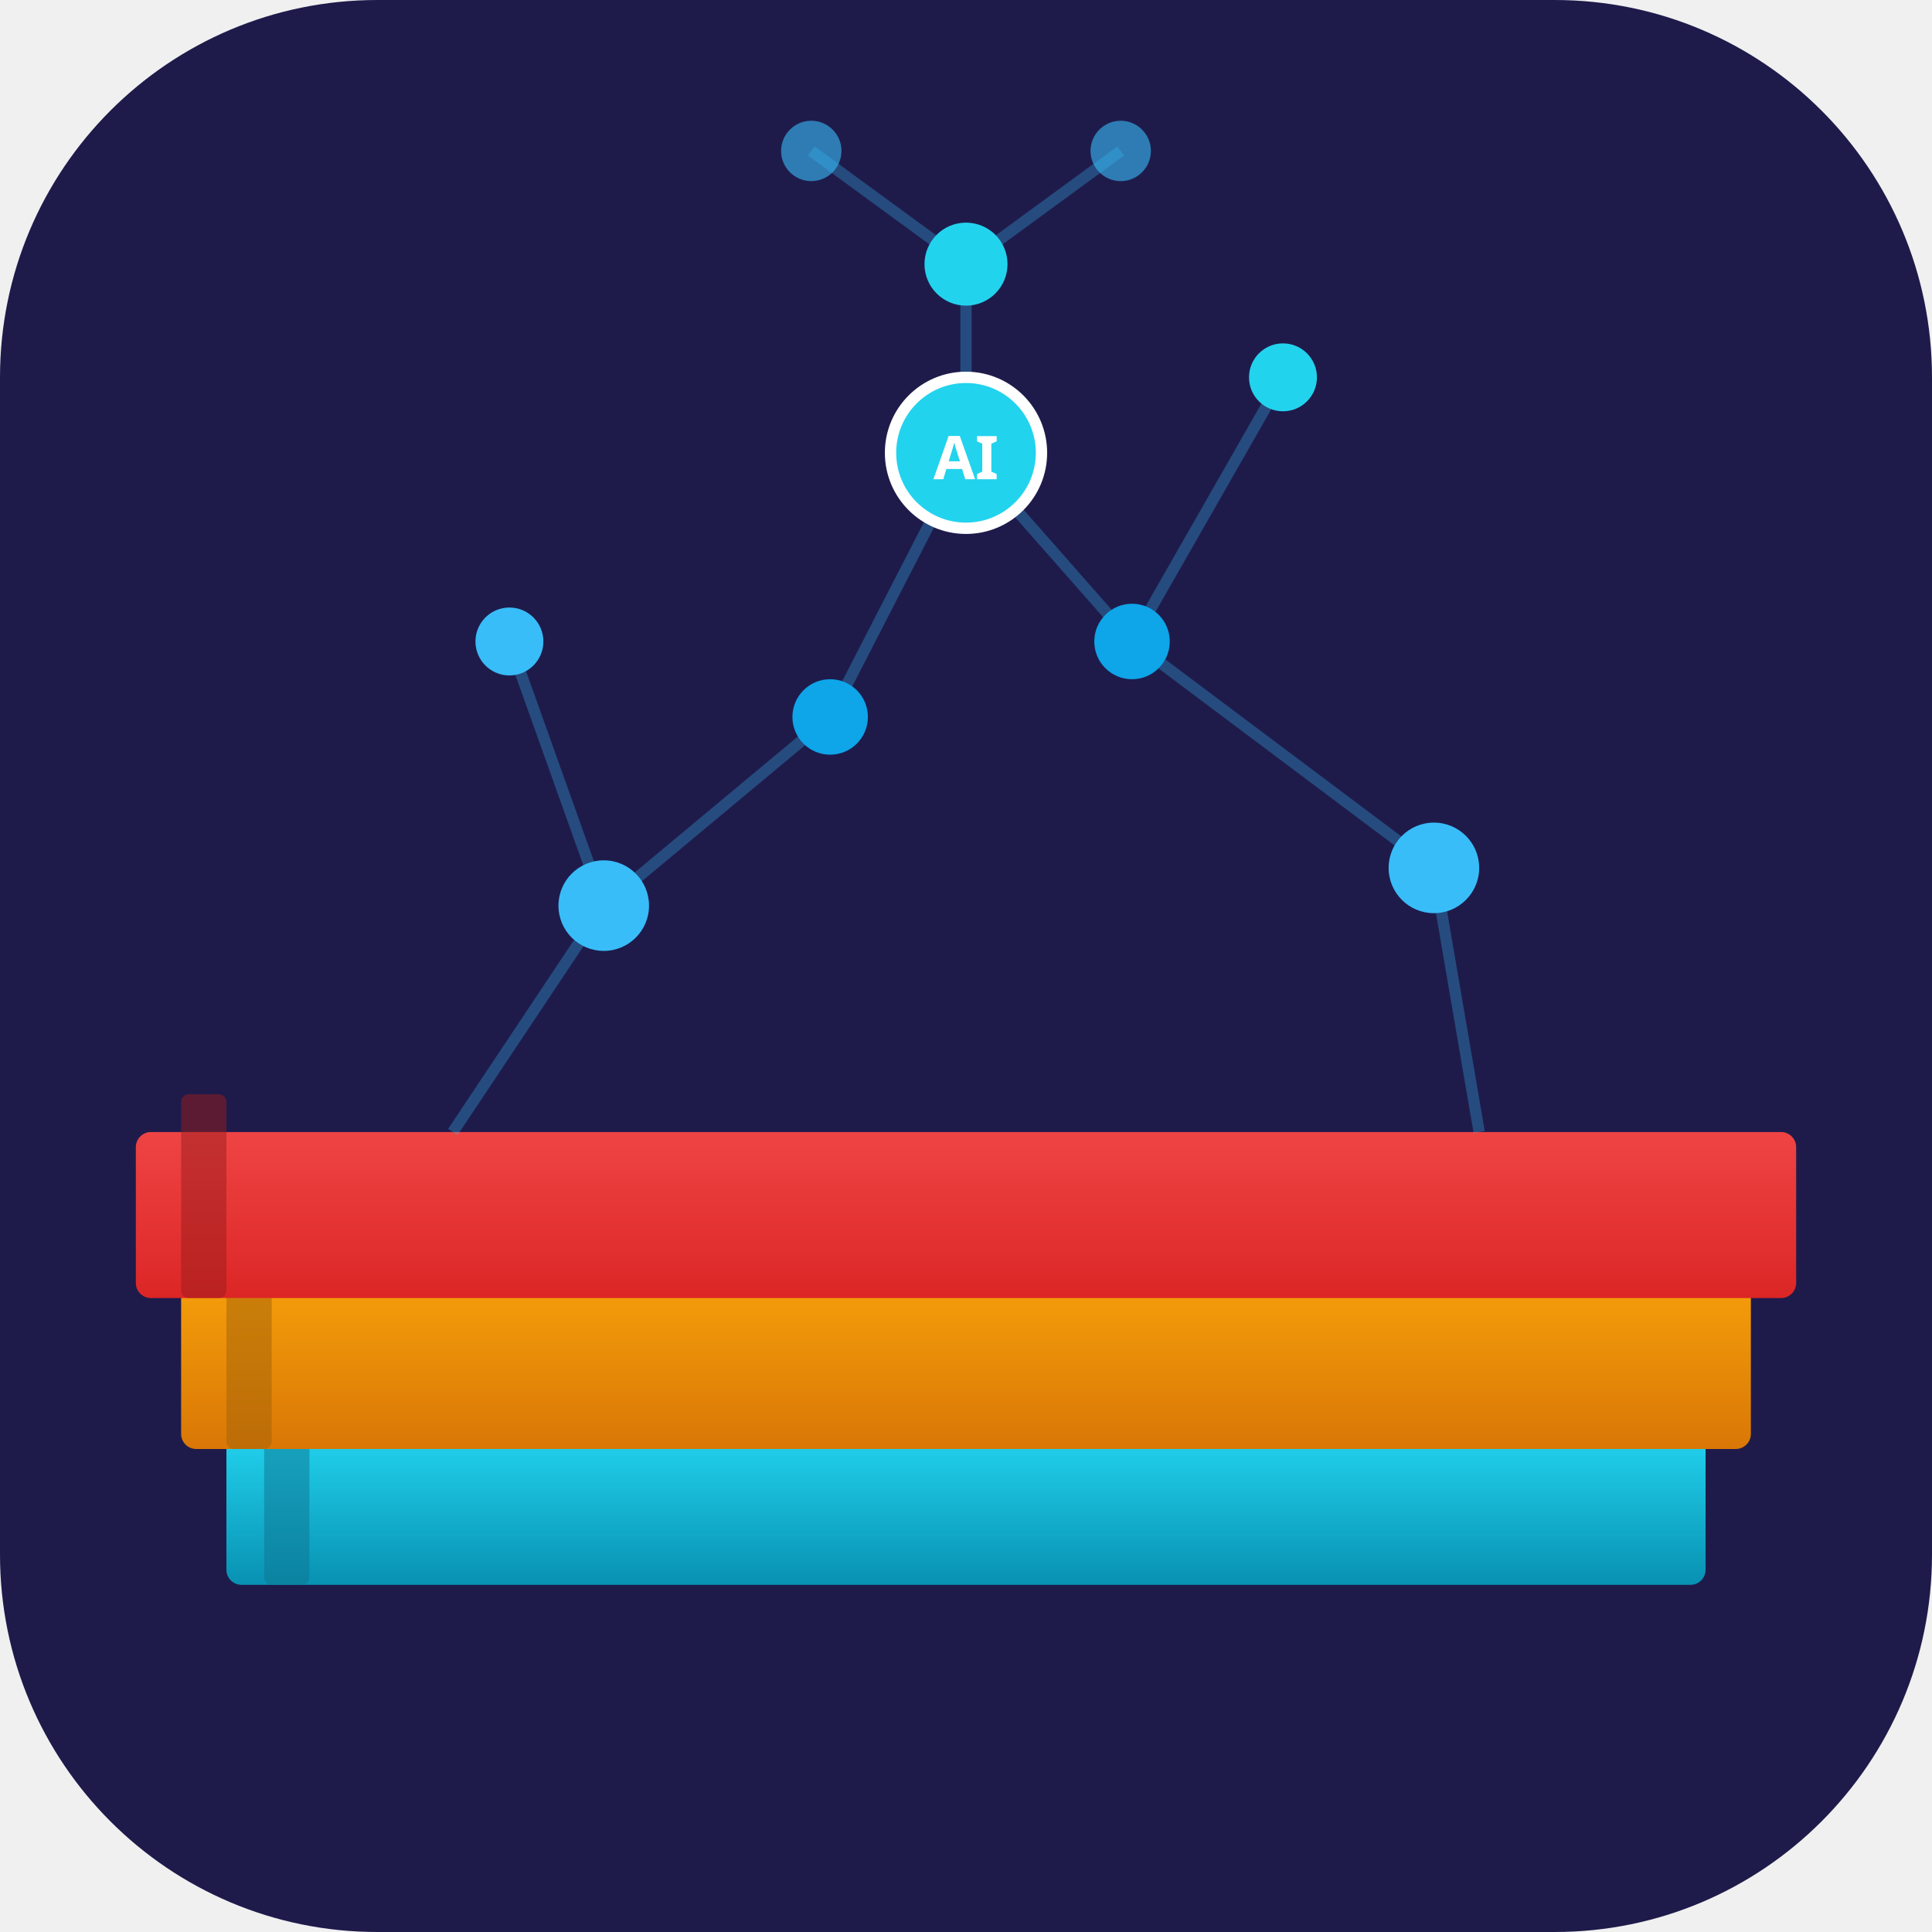
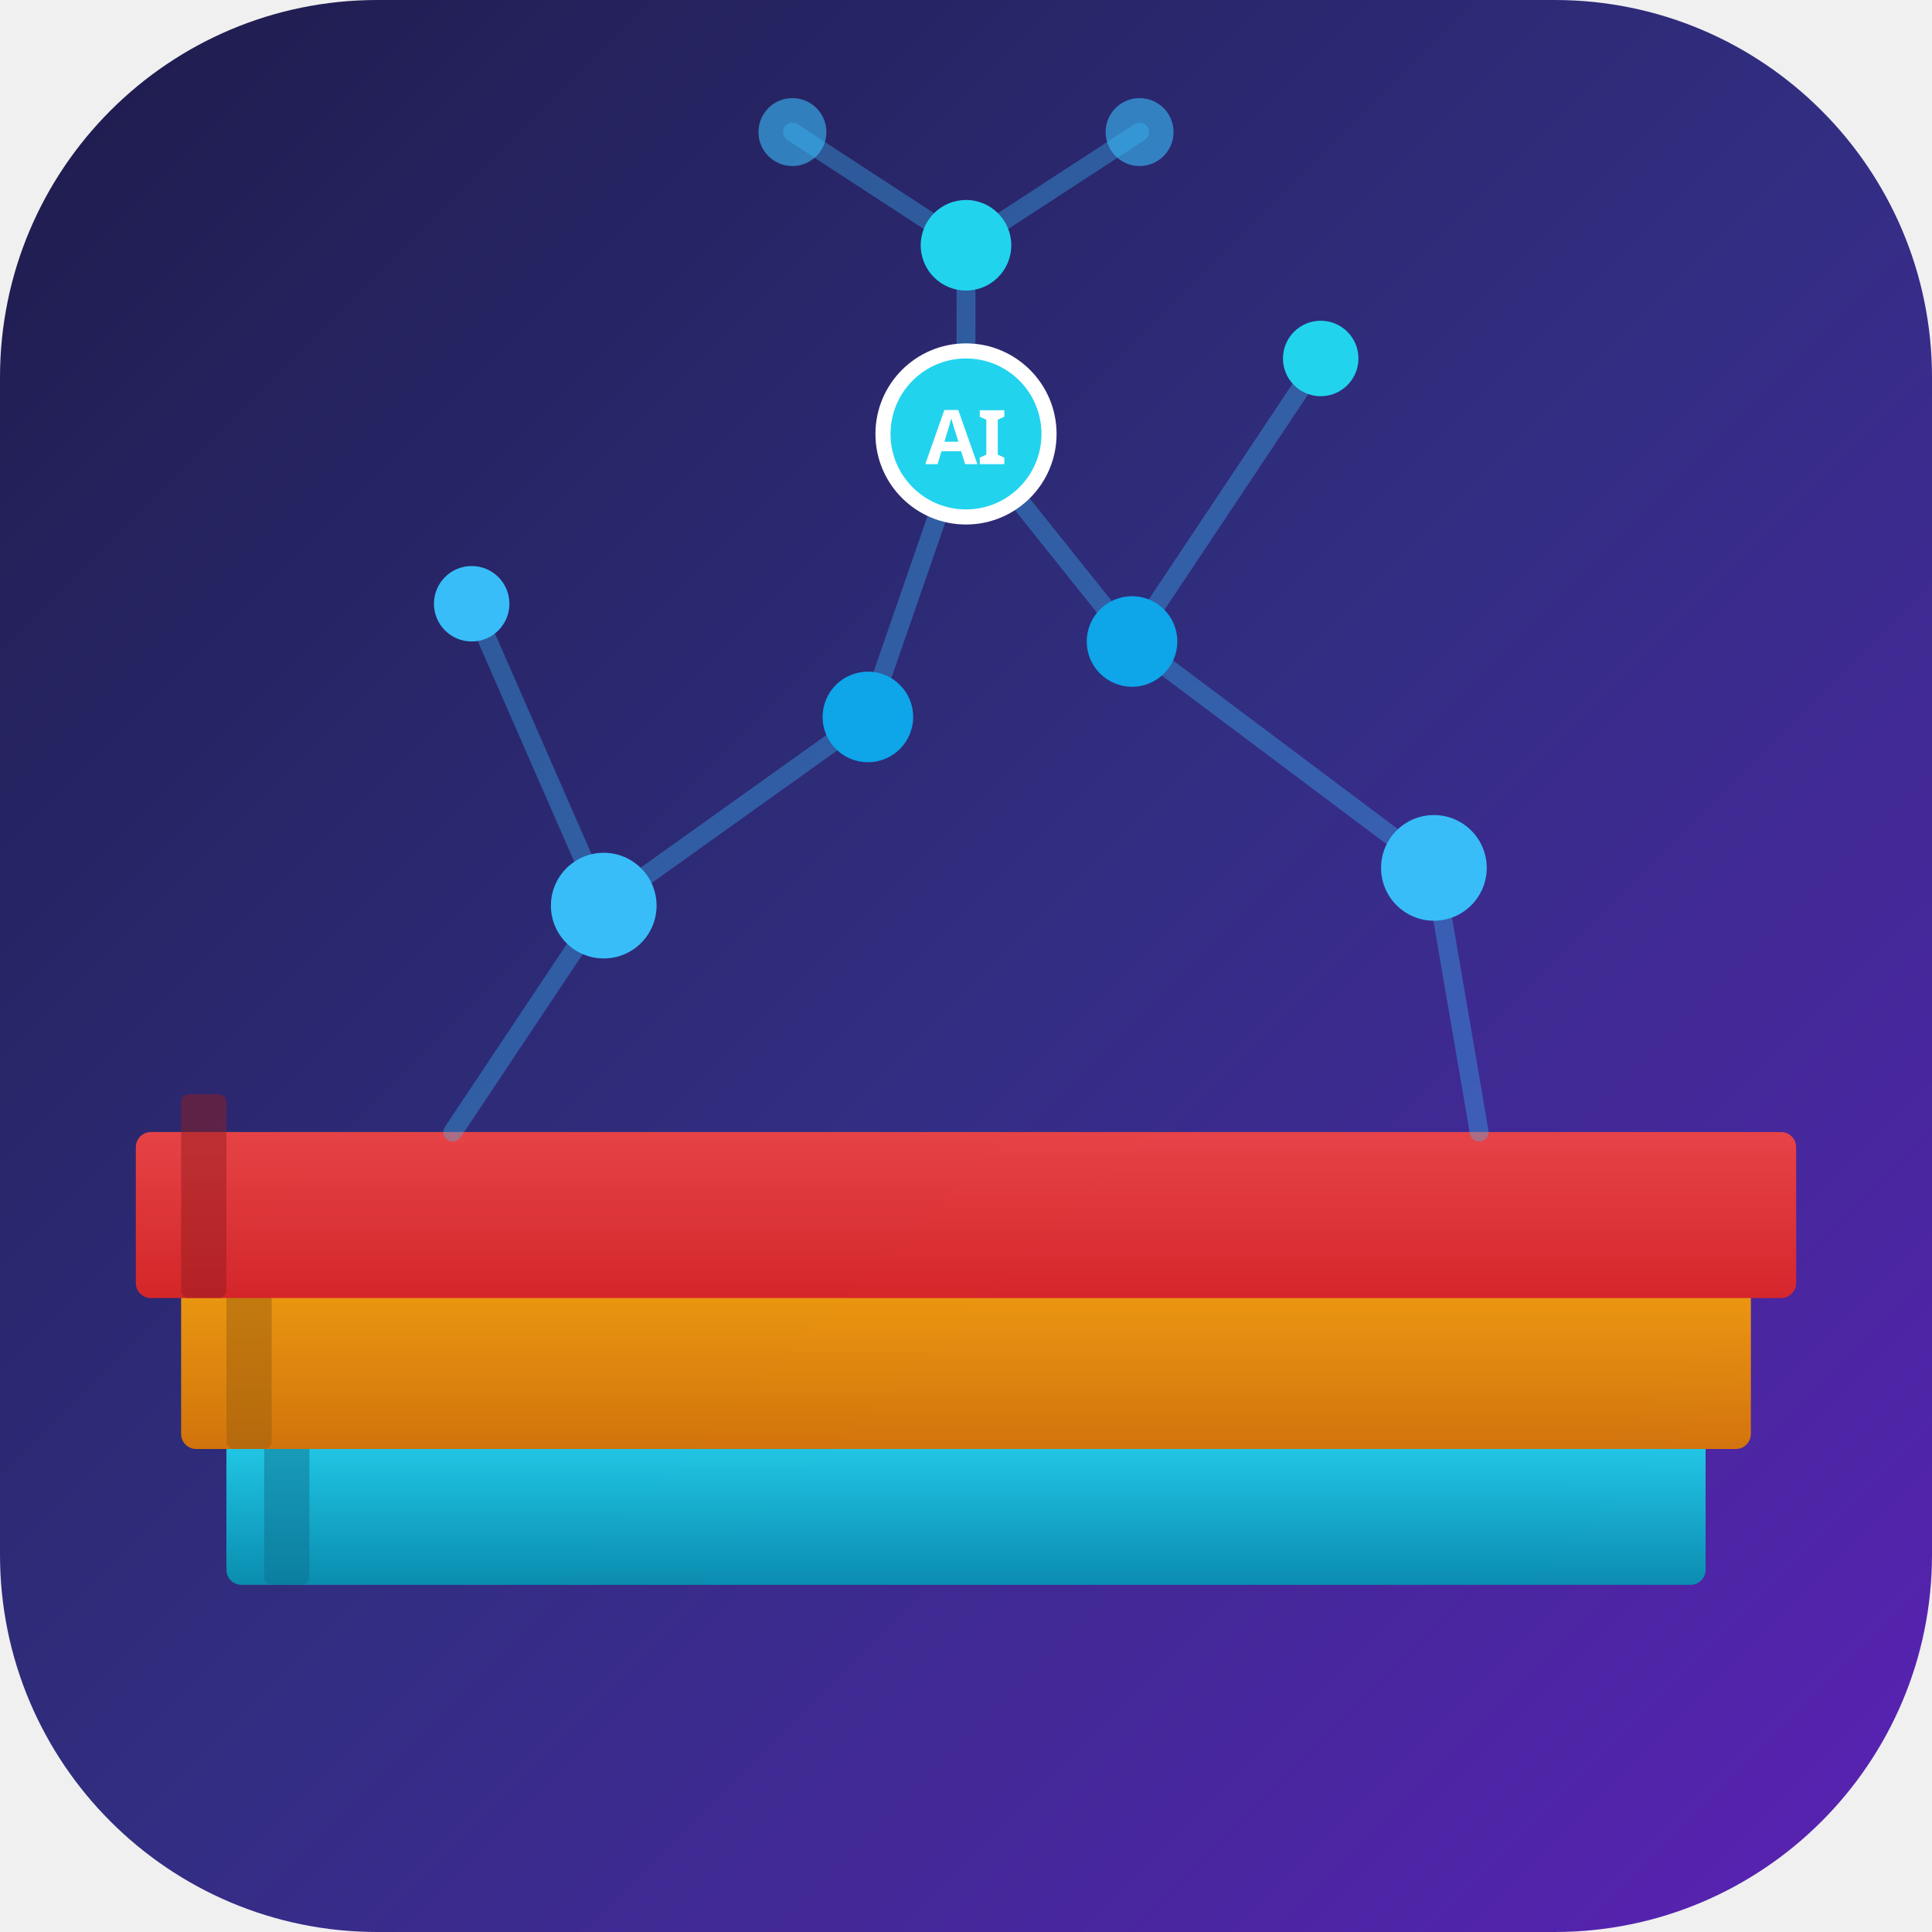
<svg xmlns="http://www.w3.org/2000/svg" viewBox="0 0 512 512">
  <defs>
+     <linearGradient id="bg" x1="0" y1="0" x2="1" y2="1">
+       <stop offset="0%" stop-color="#1e1b4b" />
+       <stop offset="50%" stop-color="#312e81" />
+       <stop offset="100%" stop-color="#5b21b6" />
+     </linearGradient>
    <linearGradient id="b1" x1="0" y1="0" x2="0" y2="1">
      <stop offset="0%" stop-color="#ef4444" />
      <stop offset="100%" stop-color="#dc2626" />
    </linearGradient>
    <linearGradient id="b2" x1="0" y1="0" x2="0" y2="1">
      <stop offset="0%" stop-color="#f59e0b" />
      <stop offset="100%" stop-color="#d97706" />
    </linearGradient>
    <linearGradient id="b3" x1="0" y1="0" x2="0" y2="1">
      <stop offset="0%" stop-color="#22d3ee" />
      <stop offset="100%" stop-color="#0891b2" />
    </linearGradient>
  </defs>
-   <rect width="512" height="512" rx="100" fill="#1e1b4b" />
-   <rect x="60" y="380" width="392" height="40" rx="4" fill="url(#b3)" />
-   <rect x="70" y="370" width="12" height="50" rx="2" fill="#0e7490" opacity="0.5" />
-   <rect x="48" y="340" width="416" height="44" rx="4" fill="url(#b2)" />
-   <rect x="60" y="330" width="12" height="54" rx="2" fill="#a16207" opacity="0.5" />
-   <rect x="36" y="300" width="440" height="44" rx="4" fill="url(#b1)" />
-   <rect x="48" y="290" width="12" height="54" rx="2" fill="#991b1b" opacity="0.5" />
-   <g stroke="#38bdf8" stroke-width="3" opacity="0.3" fill="none">
+   <rect width="512" height="512" rx="100" fill="url(#bg)" />
+   <g opacity="0.95">
+     <rect x="60" y="380" width="392" height="40" rx="4" fill="url(#b3)" />
+     <rect x="70" y="370" width="12" height="50" rx="2" fill="#0e7490" opacity="0.5" />
+     <rect x="48" y="340" width="416" height="44" rx="4" fill="url(#b2)" />
+     <rect x="60" y="330" width="12" height="54" rx="2" fill="#a16207" opacity="0.5" />
+     <rect x="36" y="300" width="440" height="44" rx="4" fill="url(#b1)" />
+     <rect x="48" y="290" width="12" height="54" rx="2" fill="#991b1b" opacity="0.5" />
+   </g>
+   <g stroke="#38bdf8" stroke-width="5" opacity="0.35" fill="none" stroke-linecap="round">
    <line x1="120" y1="300" x2="160" y2="240" />
-     <line x1="160" y1="240" x2="135" y2="170" />
-     <line x1="160" y1="240" x2="220" y2="190" />
-     <line x1="220" y1="190" x2="256" y2="120" />
-     <line x1="256" y1="120" x2="256" y2="70" />
-     <line x1="256" y1="120" x2="300" y2="170" />
-     <line x1="300" y1="170" x2="340" y2="100" />
+     <line x1="160" y1="240" x2="125" y2="160" />
+     <line x1="160" y1="240" x2="230" y2="190" />
+     <line x1="230" y1="190" x2="256" y2="115" />
+     <line x1="256" y1="115" x2="256" y2="65" />
+     <line x1="256" y1="115" x2="300" y2="170" />
+     <line x1="300" y1="170" x2="350" y2="95" />
    <line x1="300" y1="170" x2="380" y2="230" />
    <line x1="380" y1="230" x2="392" y2="300" />
-     <line x1="256" y1="70" x2="215" y2="40" />
-     <line x1="256" y1="70" x2="297" y2="40" />
+     <line x1="256" y1="65" x2="210" y2="35" />
+     <line x1="256" y1="65" x2="302" y2="35" />
  </g>
-   <circle cx="160" cy="240" r="12" fill="#38bdf8" />
-   <circle cx="220" cy="190" r="10" fill="#0ea5e9" />
-   <circle cx="300" cy="170" r="10" fill="#0ea5e9" />
-   <circle cx="380" cy="230" r="12" fill="#38bdf8" />
-   <circle cx="135" cy="170" r="9" fill="#38bdf8" />
-   <circle cx="340" cy="100" r="9" fill="#22d3ee" />
-   <circle cx="256" cy="120" r="20" fill="#22d3ee" stroke="#fff" stroke-width="3" />
-   <text x="256" y="127" font-family="system-ui,sans-serif" font-size="16" font-weight="700" fill="#fff" text-anchor="middle">AI</text>
-   <circle cx="256" cy="70" r="11" fill="#22d3ee" />
-   <circle cx="215" cy="40" r="8" fill="#38bdf8" opacity="0.6" />
-   <circle cx="297" cy="40" r="8" fill="#38bdf8" opacity="0.6" />
+   <circle cx="160" cy="240" r="14" fill="#38bdf8" />
+   <circle cx="230" cy="190" r="12" fill="#0ea5e9" />
+   <circle cx="300" cy="170" r="12" fill="#0ea5e9" />
+   <circle cx="380" cy="230" r="14" fill="#38bdf8" />
+   <circle cx="125" cy="160" r="10" fill="#38bdf8" />
+   <circle cx="350" cy="95" r="10" fill="#22d3ee" />
+   <circle cx="256" cy="115" r="22" fill="#22d3ee" stroke="#fff" stroke-width="4" />
+   <text x="256" y="123" font-family="system-ui,sans-serif" font-size="20" font-weight="800" fill="#fff" text-anchor="middle">AI</text>
+   <circle cx="256" cy="65" r="12" fill="#22d3ee" />
+   <circle cx="210" cy="35" r="9" fill="#38bdf8" opacity="0.6" />
+   <circle cx="302" cy="35" r="9" fill="#38bdf8" opacity="0.6" />
</svg>
